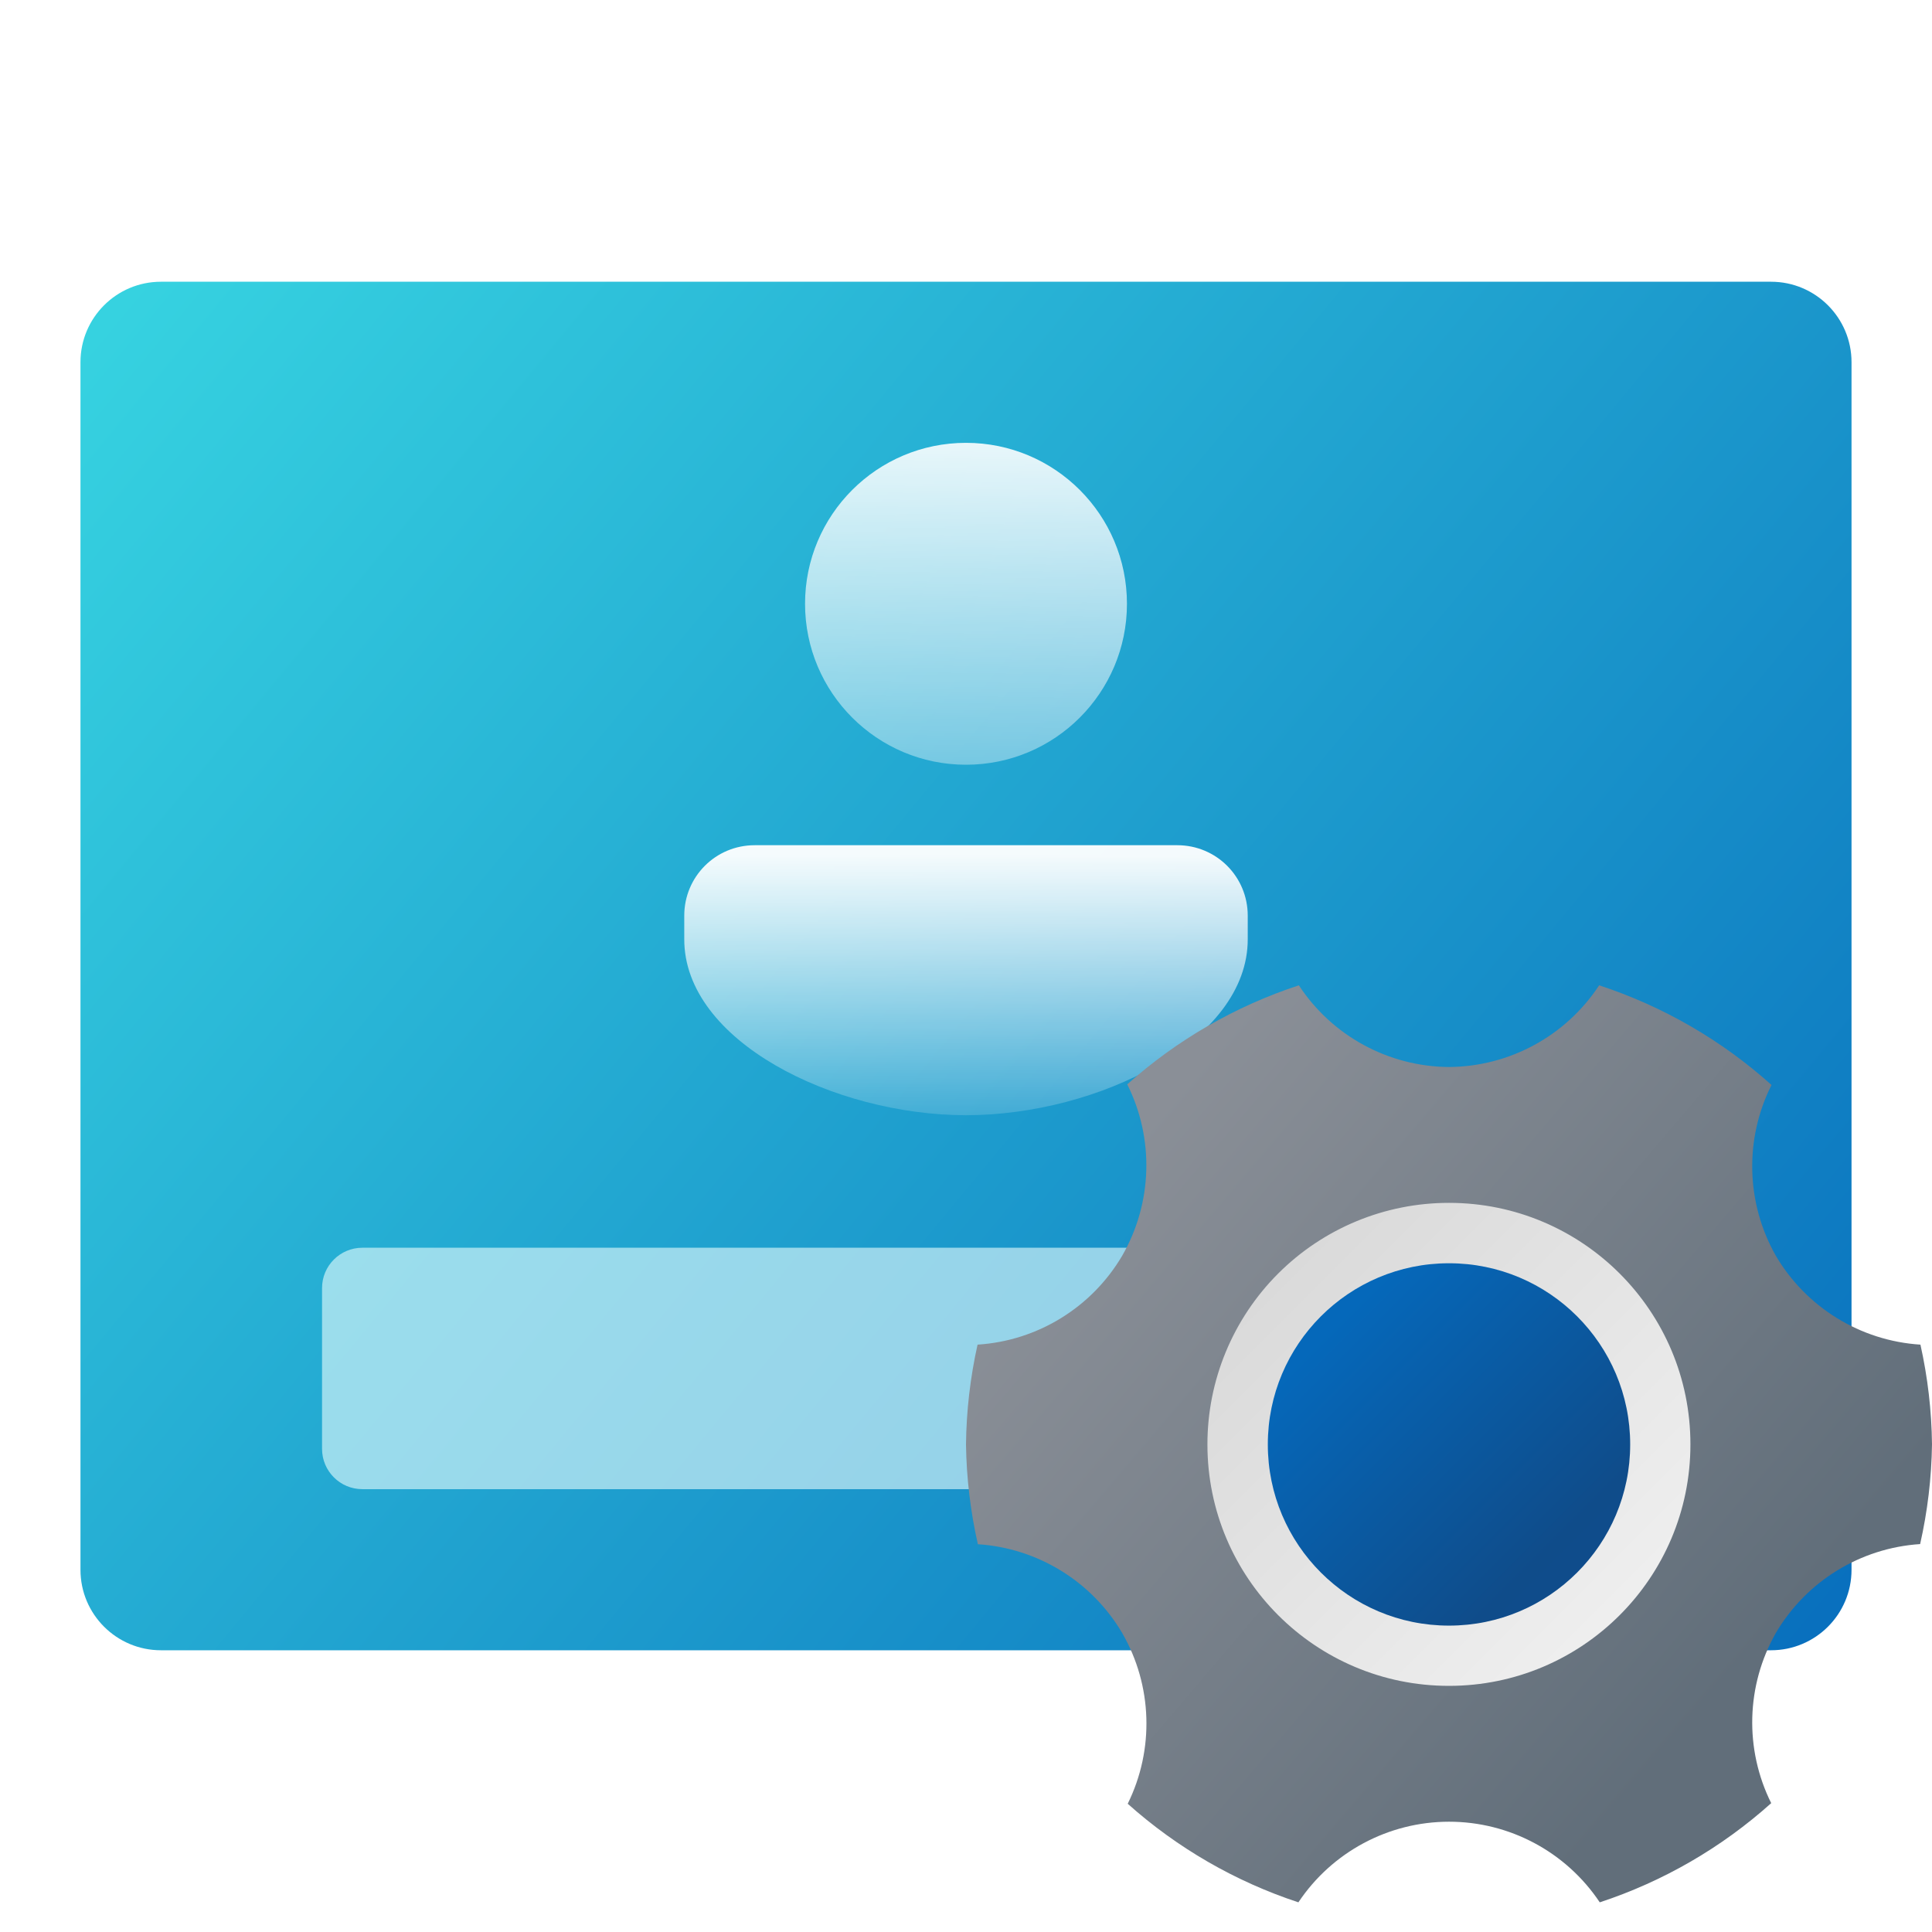
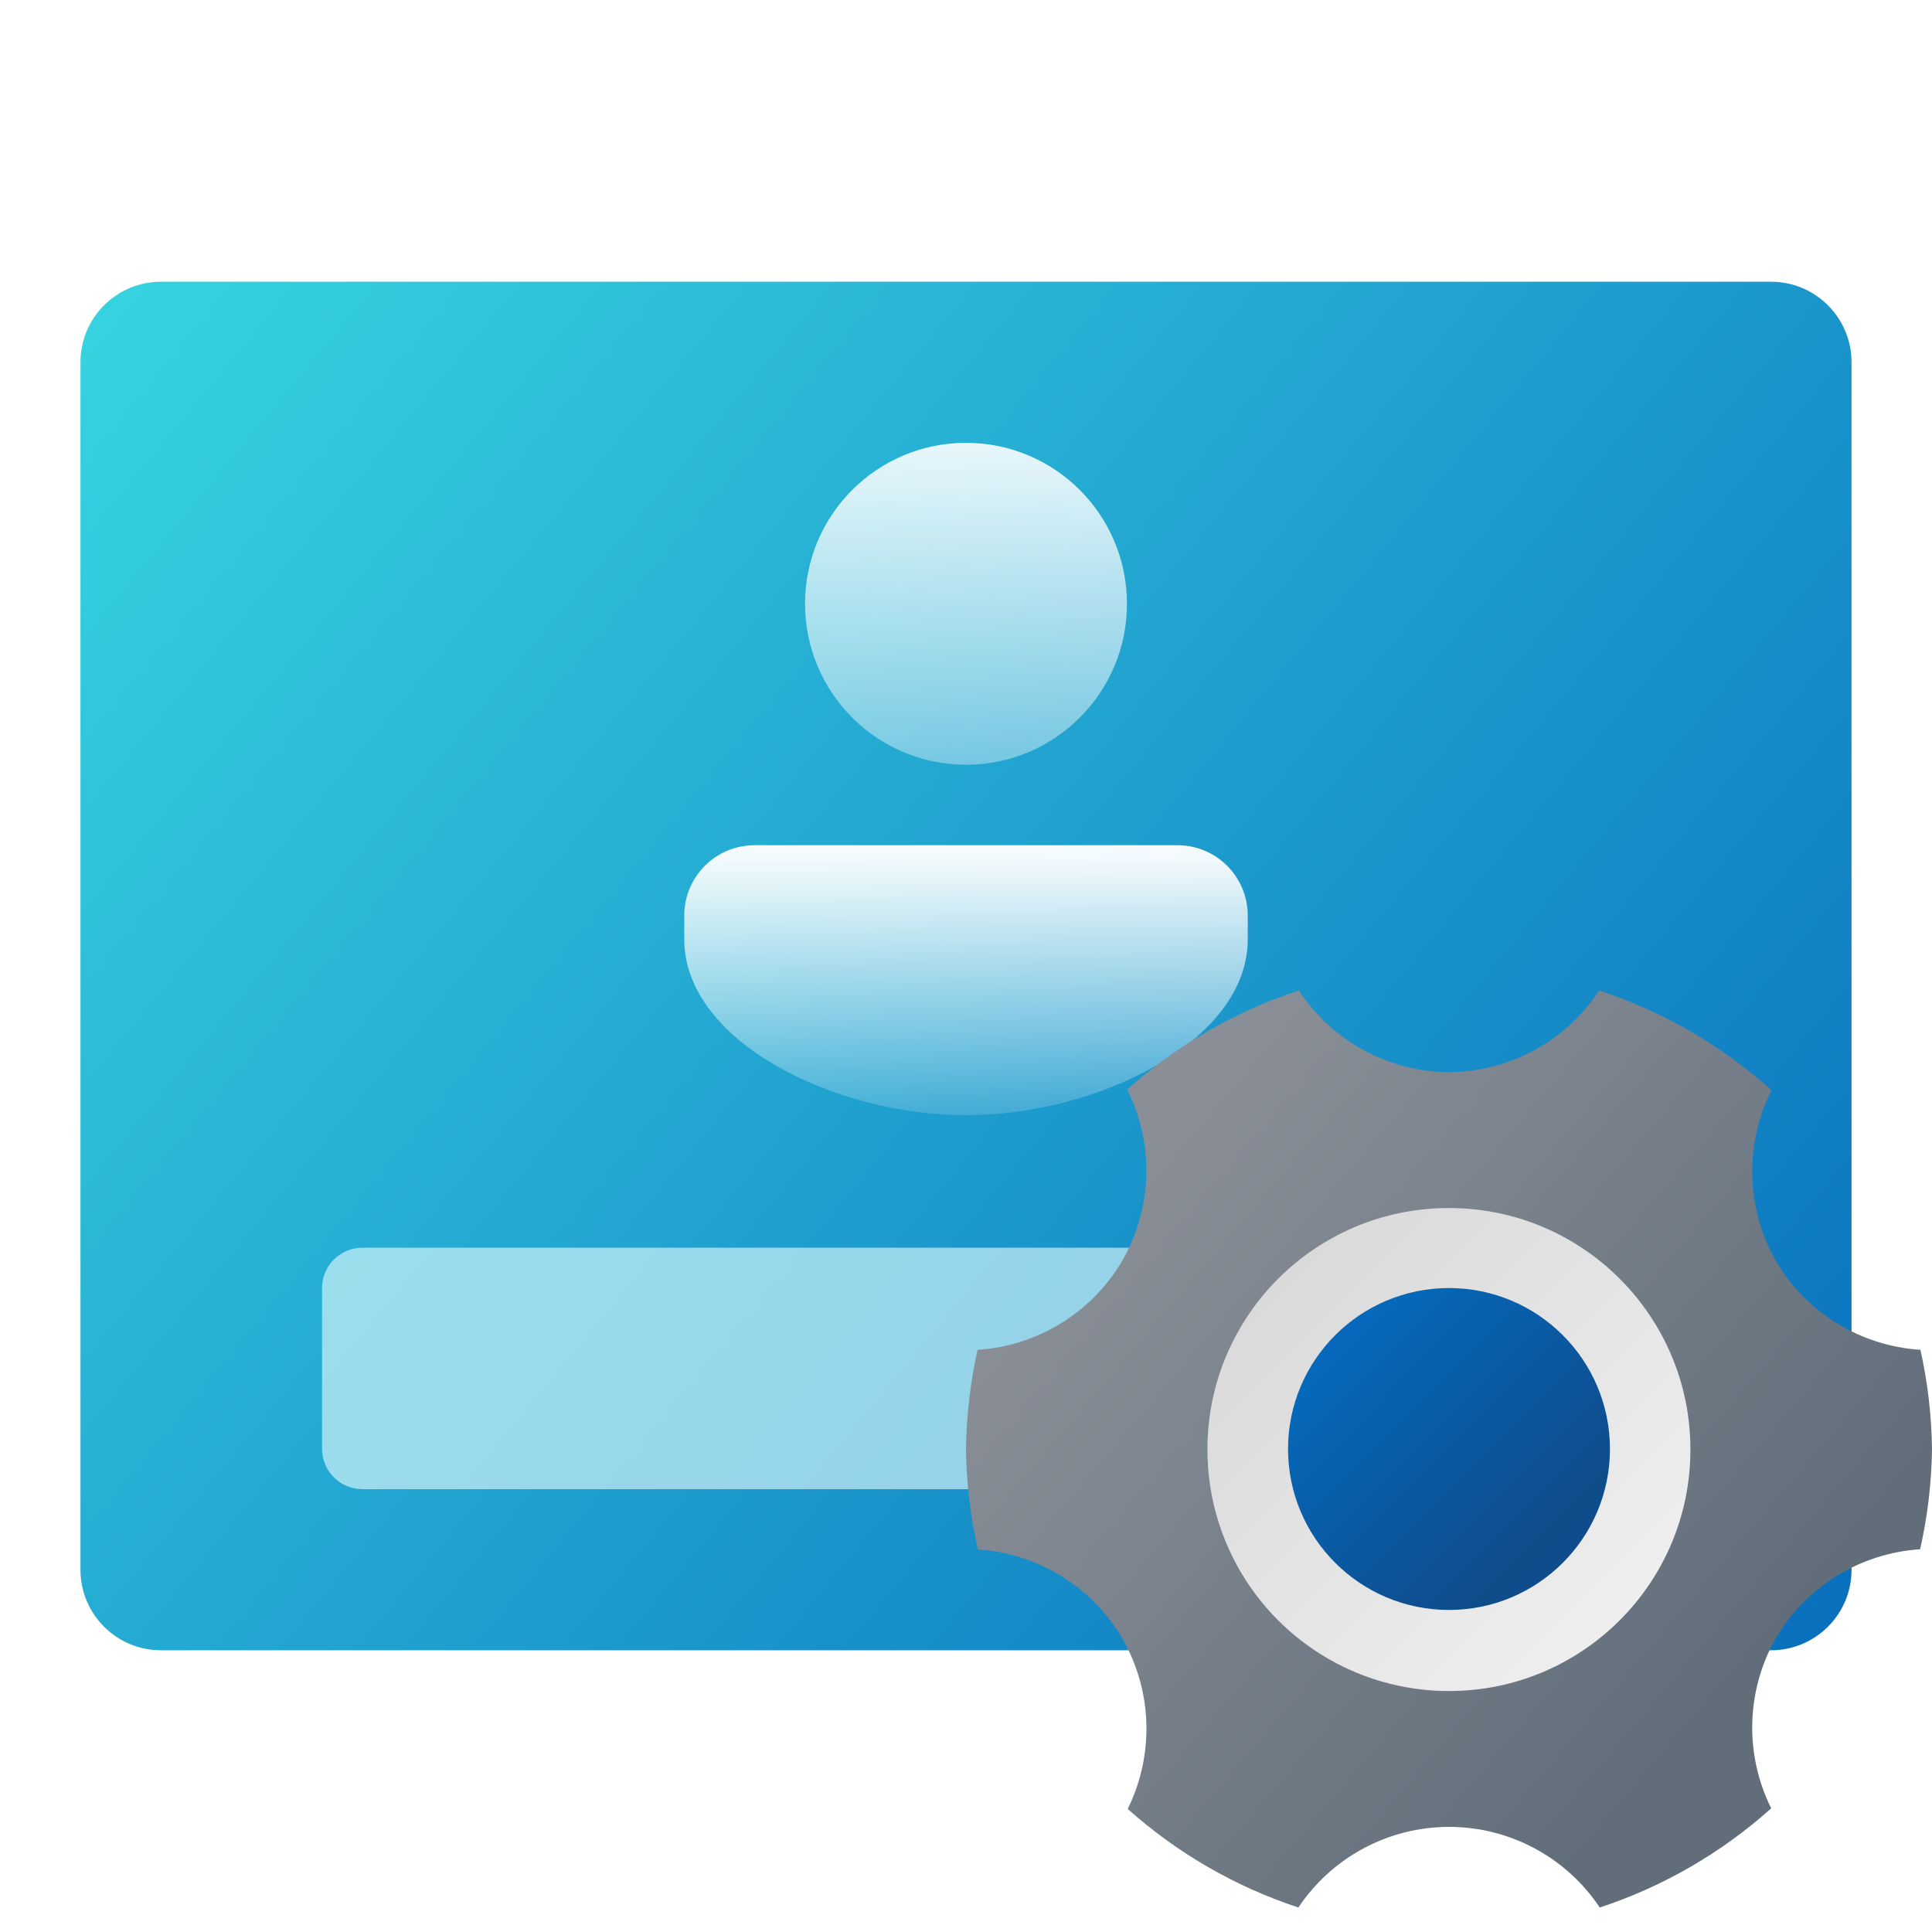
<svg xmlns="http://www.w3.org/2000/svg" xmlns:xlink="http://www.w3.org/1999/xlink" width="48" height="48" viewBox="0 0 12.7 12.7" version="1.1" id="svg5">
  <defs id="defs2">
    <linearGradient id="linearGradient1275">
      <stop style="stop-color:#ffffff;stop-opacity:1;" offset="0" id="stop1271" />
      <stop style="stop-color:#ffffff;stop-opacity:0;" offset="1" id="stop1273" />
    </linearGradient>
    <linearGradient id="linearGradient11972">
      <stop style="stop-color:#37d4e1;stop-opacity:1" offset="0" id="stop11968" />
      <stop style="stop-color:#086ebd;stop-opacity:1" offset="1" id="stop11970" />
    </linearGradient>
    <linearGradient xlink:href="#linearGradient11972" id="linearGradient1924" x1="0.529" y1="1.587" x2="8.467" y2="7.938" gradientUnits="userSpaceOnUse" gradientTransform="matrix(1.466667,0,0,1.416667,-0.2469445,-0.3968749)" />
    <linearGradient xlink:href="#linearGradient1275" id="linearGradient1277" x1="8.202" y1="7.59" x2="8.202" y2="10.236" gradientUnits="userSpaceOnUse" gradientTransform="matrix(0.7777777,0,0,0.7777777,-0.2351849,-0.2829582)" />
    <linearGradient xlink:href="#linearGradient1275" id="linearGradient1279" x1="8.235" y1="3.936" x2="8.169" y2="8.698" gradientUnits="userSpaceOnUse" gradientTransform="matrix(0.8205139,0,0,0.8205139,-0.5970171,-0.5630929)" />
-     <linearGradient xlink:href="#linearGradient3366" id="linearGradient1977" x1="2.117" y1="2.778" x2="3.44" y2="3.175" gradientUnits="userSpaceOnUse" gradientTransform="matrix(2.4,0,0,2.666666,2.06375,1.058391)" />
-     <linearGradient id="linearGradient3366">
-       <stop style="stop-color:#cccccc;stop-opacity:1;" offset="0" id="stop3362" />
-       <stop style="stop-color:#cfcfcf;stop-opacity:1" offset="1" id="stop3364" />
-     </linearGradient>
-     <linearGradient xlink:href="#linearGradient3366" id="linearGradient1977-3" x1="2.117" y1="2.778" x2="3.44" y2="3.175" gradientUnits="userSpaceOnUse" gradientTransform="matrix(2.399997,0,0,2.666664,2.328338,1.58724)" />
-     <linearGradient xlink:href="#linearGradient7024" id="linearGradient7026" x1="14.634" y1="13.653" x2="4.051" y2="3.07" gradientUnits="userSpaceOnUse" gradientTransform="matrix(0.4999995,0,0,0.4999995,4.8538,5.280291)" />
+     <linearGradient xlink:href="#linearGradient7024" id="linearGradient7026" x1="14.634" y1="13.653" x2="4.051" y2="3.07" gradientUnits="userSpaceOnUse" gradientTransform="matrix(0.4999995,0,0,0.4999995,4.853799,5.313969)" />
    <linearGradient id="linearGradient7024">
      <stop style="stop-color:#ffffff;stop-opacity:1;" offset="0" id="stop7020" />
      <stop style="stop-color:#f0f0f0;stop-opacity:1" offset="0.25" id="stop7732" />
      <stop style="stop-color:#cccccc;stop-opacity:1" offset="1" id="stop7022" />
    </linearGradient>
-     <linearGradient xlink:href="#linearGradient6060" id="linearGradient6062" x1="1.058" y1="1.058" x2="15.346" y2="13.229" gradientUnits="userSpaceOnUse" gradientTransform="matrix(0.3749996,0,0,0.3749996,6.350001,6.319716)" />
+     <linearGradient xlink:href="#linearGradient6060" id="linearGradient6062" x1="1.058" y1="1.058" x2="15.346" y2="13.229" gradientUnits="userSpaceOnUse" gradientTransform="matrix(0.3749996,0,0,0.3749996,6.35,6.353394)" />
    <linearGradient id="linearGradient6060">
      <stop style="stop-color:#8a8f97;stop-opacity:1;" offset="0" id="stop6056" />
      <stop style="stop-color:#8a8f97;stop-opacity:1" offset="0.146" id="stop6576" />
      <stop style="stop-color:#616e7a;stop-opacity:1" offset="0.9" id="stop6770" />
      <stop style="stop-color:#616e7a;stop-opacity:1" offset="1" id="stop6058" />
    </linearGradient>
-     <linearGradient xlink:href="#linearGradient8250" id="linearGradient8252" x1="5.458" y1="4.89" x2="12.338" y2="11.769" gradientUnits="userSpaceOnUse" gradientTransform="matrix(0.3749996,0,0,0.3749996,6.089033,6.272087)" />
+     <linearGradient xlink:href="#linearGradient8250" id="linearGradient8252" x1="5.458" y1="4.89" x2="12.338" y2="11.769" gradientUnits="userSpaceOnUse" gradientTransform="matrix(0.3333333,0,0,0.3333333,6.470808,6.660443)" />
    <linearGradient id="linearGradient8250">
      <stop style="stop-color:#0568ba;stop-opacity:1;" offset="0" id="stop8246" />
      <stop style="stop-color:#0568ba;stop-opacity:1" offset="0.24" id="stop9054" />
      <stop style="stop-color:#0f4c8a;stop-opacity:1" offset="0.8" id="stop8830" />
      <stop style="stop-color:#0f4c8f;stop-opacity:1" offset="1" id="stop8248" />
    </linearGradient>
  </defs>
  <rect style="fill:url(#linearGradient1924);fill-opacity:1;stroke-width:1.144;stroke-linecap:round;stroke-linejoin:round" id="rect1836" width="11.642" height="8.996" x="0.529" y="1.852" ry="0.529" />
  <rect style="opacity:0.6;fill:#e9fefe;fill-opacity:1;stroke-width:0.794;stroke-linecap:round;stroke-linejoin:round" id="rect967" width="8.467" height="1.587" x="2.117" y="8.202" ry="0.265" />
  <circle style="opacity:0.95;fill:url(#linearGradient1279);fill-opacity:1;stroke-width:0.357;stroke-linecap:round;stroke-linejoin:round" id="path846" cx="6.35" cy="3.969" r="1.058" />
  <path id="rect1058" style="opacity:0.95;fill:url(#linearGradient1277);fill-opacity:1;stroke-width:0.333;stroke-linecap:round;stroke-linejoin:round" d="m 4.961,5.556 c -0.257,0 -0.463,0.207 -0.463,0.463 v 0.154 c -0.002,0.67 0.983,1.157 1.852,1.158 0.869,-5.541e-4 1.854,-0.488 1.852,-1.158 V 6.019 c 0,-0.257 -0.207,-0.463 -0.463,-0.463 z" />
-   <rect style="fill:url(#linearGradient1977);fill-opacity:1;stroke-width:0.669" id="rect1969" width="3.175" height="1.058" x="7.144" y="8.467" ry="0.265" />
-   <rect style="fill:url(#linearGradient1977-3);fill-opacity:1;stroke-width:0.669" id="rect1969-5" width="3.175" height="1.058" x="7.408" y="8.996" ry="0.265" />
-   <circle style="fill:url(#linearGradient7026);fill-opacity:1;stroke-width:0.132" id="path6952" cx="9.525" cy="9.461" r="2.381" />
-   <path id="path5884" style="fill:url(#linearGradient6062);fill-opacity:1;stroke-width:0.099" d="M 8.538,6.477 A 3.175,3.175 0 0 0 7.41,7.128 1.191,1.191 0 0 1 7.377,8.254 1.191,1.191 0 0 1 6.426,8.839 3.175,3.175 0 0 0 6.35,9.495 a 3.175,3.175 0 0 0 0.078,0.656 1.191,1.191 0 0 1 0.949,0.584 1.191,1.191 0 0 1 0.036,1.122 3.175,3.175 0 0 0 1.122,0.648 1.191,1.191 0 0 1 0.99,-0.53 1.191,1.191 0 0 1 0.991,0.53 3.175,3.175 0 0 0 1.127,-0.652 1.191,1.191 0 0 1 0.03,-1.118 1.191,1.191 0 0 1 0.949,-0.585 3.175,3.175 0 0 0 0.078,-0.656 A 3.175,3.175 0 0 0 12.624,8.839 1.191,1.191 0 0 1 11.673,8.254 1.191,1.191 0 0 1 11.645,7.132 3.175,3.175 0 0 0 10.512,6.477 1.191,1.191 0 0 1 9.525,7.014 1.191,1.191 0 0 1 8.538,6.477 Z M 9.525,7.907 A 1.587,1.587 0 0 1 11.112,9.495 1.587,1.587 0 0 1 9.525,11.082 1.587,1.587 0 0 1 7.937,9.495 1.587,1.587 0 0 1 9.525,7.907 Z" />
-   <circle style="fill:url(#linearGradient8252);fill-opacity:1;stroke-width:0.099" id="path8010" cx="9.525" cy="9.495" r="1.191" />
+   <circle style="fill:url(#linearGradient7026);fill-opacity:1;stroke-width:0.132" id="path6952" cx="9.525" cy="9.495" r="2.381" />
+   <path id="path5884" style="fill:url(#linearGradient6062);fill-opacity:1;stroke-width:0.099" d="m 8.538,6.511 a 3.175,3.175 0 0 0 -1.128,0.651 1.191,1.191 0 0 1 -0.033,1.126 1.191,1.191 0 0 1 -0.951,0.585 3.175,3.175 0 0 0 -0.076,0.656 3.175,3.175 0 0 0 0.078,0.656 1.191,1.191 0 0 1 0.949,0.584 1.191,1.191 0 0 1 0.036,1.122 3.175,3.175 0 0 0 1.122,0.648 1.191,1.191 0 0 1 0.99,-0.53 1.191,1.191 0 0 1 0.991,0.53 3.175,3.175 0 0 0 1.127,-0.652 1.191,1.191 0 0 1 0.03,-1.118 1.191,1.191 0 0 1 0.949,-0.585 3.175,3.175 0 0 0 0.078,-0.656 A 3.175,3.175 0 0 0 12.624,8.873 1.191,1.191 0 0 1 11.673,8.288 1.191,1.191 0 0 1 11.645,7.166 3.175,3.175 0 0 0 10.512,6.511 1.191,1.191 0 0 1 9.525,7.048 1.191,1.191 0 0 1 8.538,6.511 Z M 9.525,7.941 A 1.587,1.587 0 0 1 11.112,9.528 1.587,1.587 0 0 1 9.525,11.116 1.587,1.587 0 0 1 7.937,9.528 1.587,1.587 0 0 1 9.525,7.941 Z" />
+   <circle style="fill:url(#linearGradient8252);fill-opacity:1;stroke-width:0.088" id="path8010" cx="9.525" cy="9.525" r="1.058" />
</svg>
